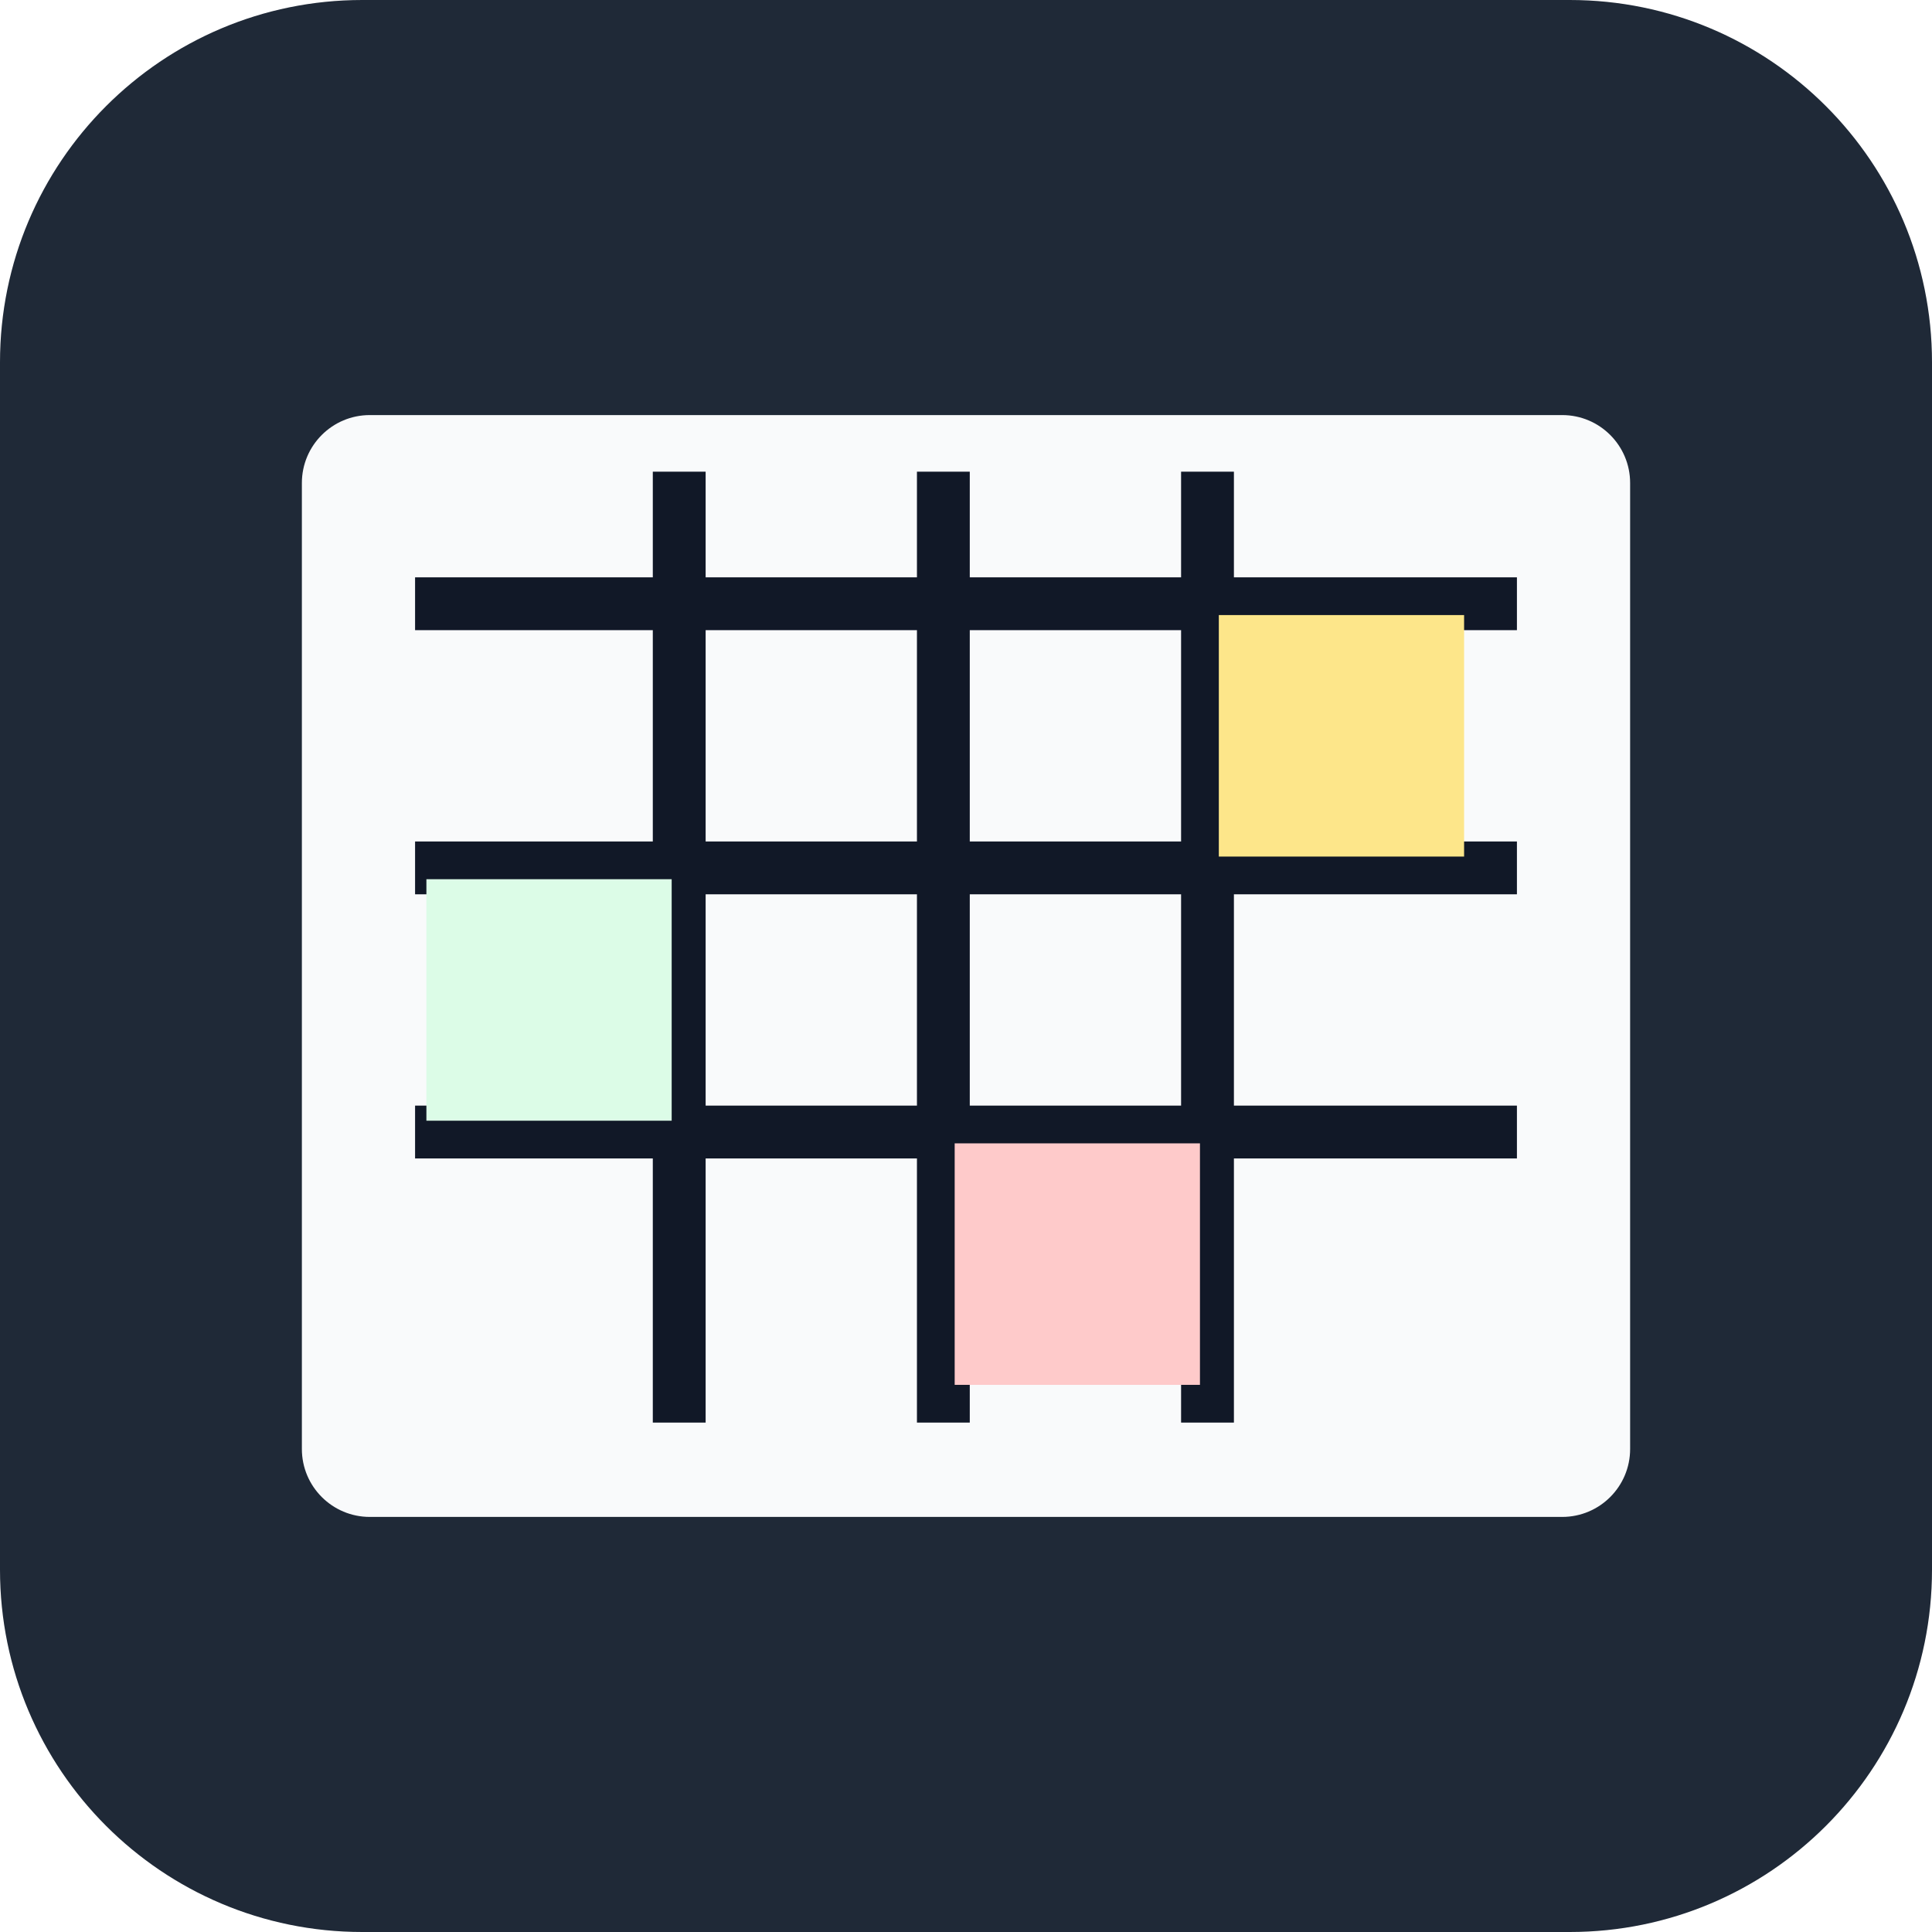
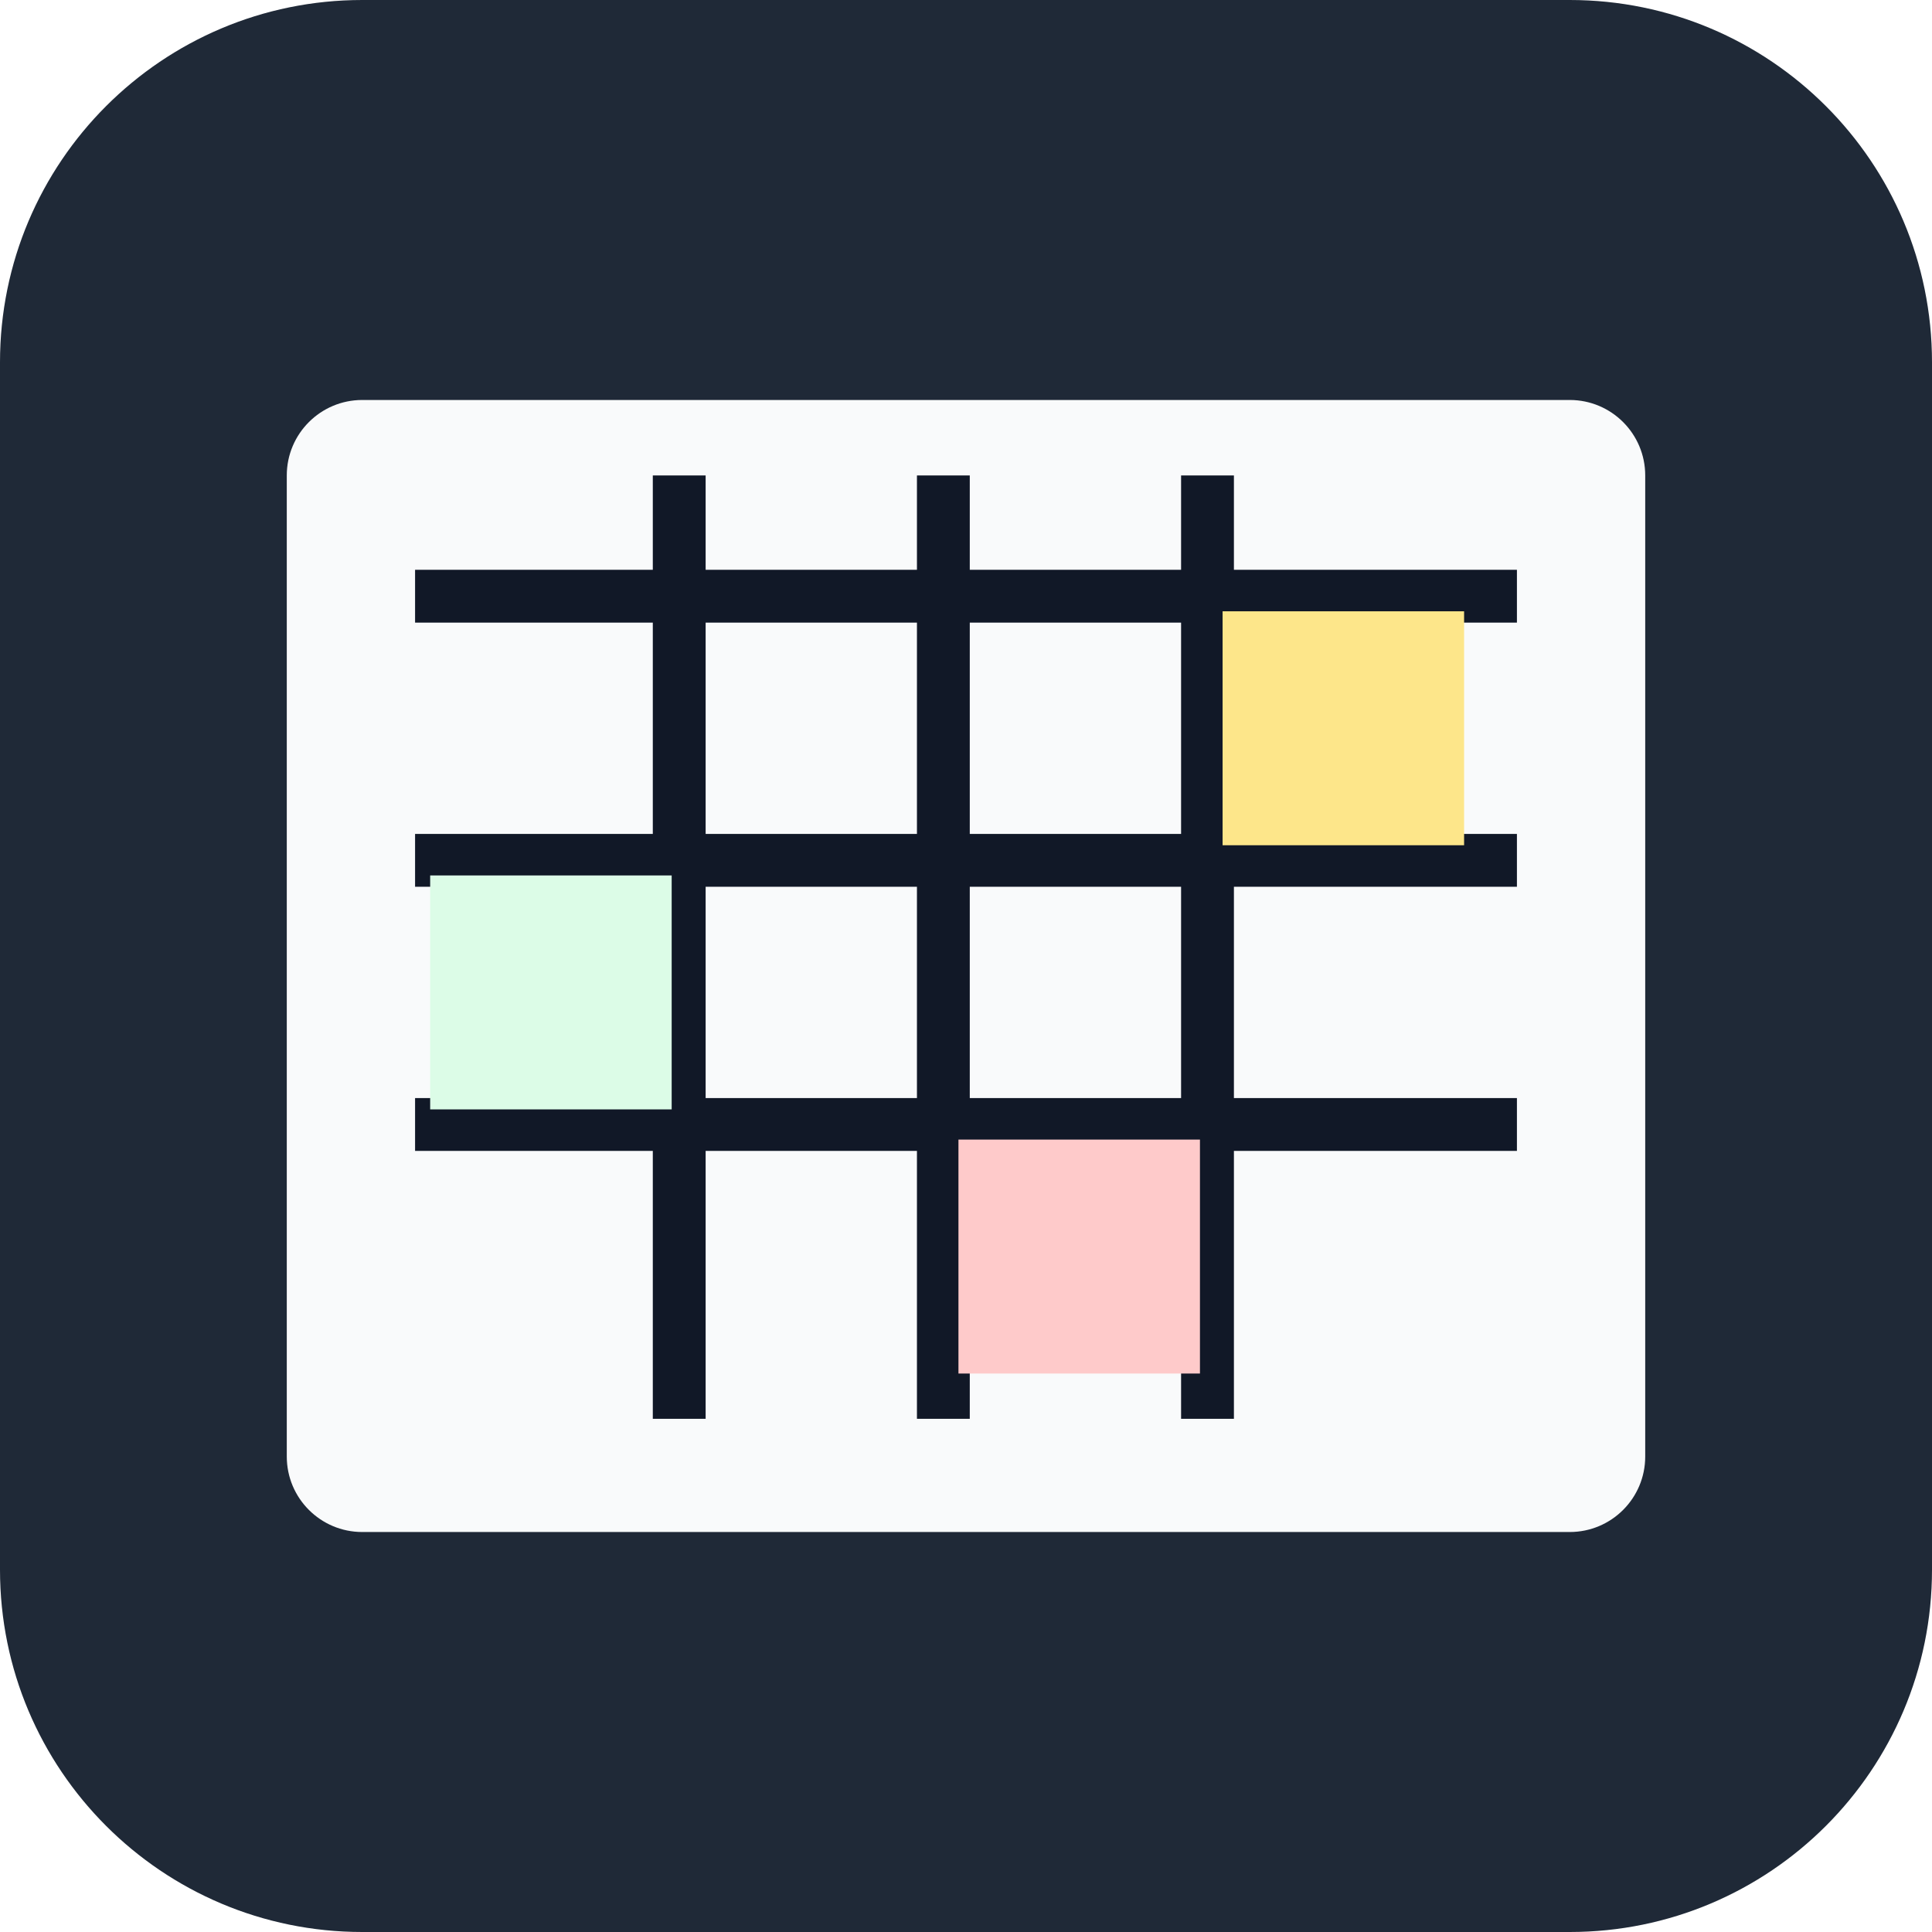
<svg xmlns="http://www.w3.org/2000/svg" viewBox="0 0 512 512">
  <rect width="512" height="512" rx="96" fill="#1f2937" />
-   <rect x="80" y="110" width="352" height="292" rx="18" fill="#f9fafb" />
-   <path d="M110 160h292M110 230h292M110 300h292M180 125v252M250 125v252M320 125v252" stroke="#111827" stroke-width="14" />
-   <rect x="113" y="233" width="65" height="64" fill="#dcfce7" />
-   <rect x="253" y="303" width="65" height="64" fill="#fecaca" />
-   <rect x="323" y="163" width="65" height="64" fill="#fde68a" />
+   <rect x="76" y="106" width="360" height="300" rx="20" fill="#f9fafb" />
+   <path d="M110 158h292M110 228h292M110 298h292M180 126v250M250 126v250M320 126v250" stroke="#111827" stroke-width="14" />
+   <rect x="114" y="232" width="64" height="62" fill="#dcfce7" />
+   <rect x="254" y="302" width="64" height="62" fill="#fecaca" />
+   <rect x="324" y="162" width="64" height="62" fill="#fde68a" />
</svg>
